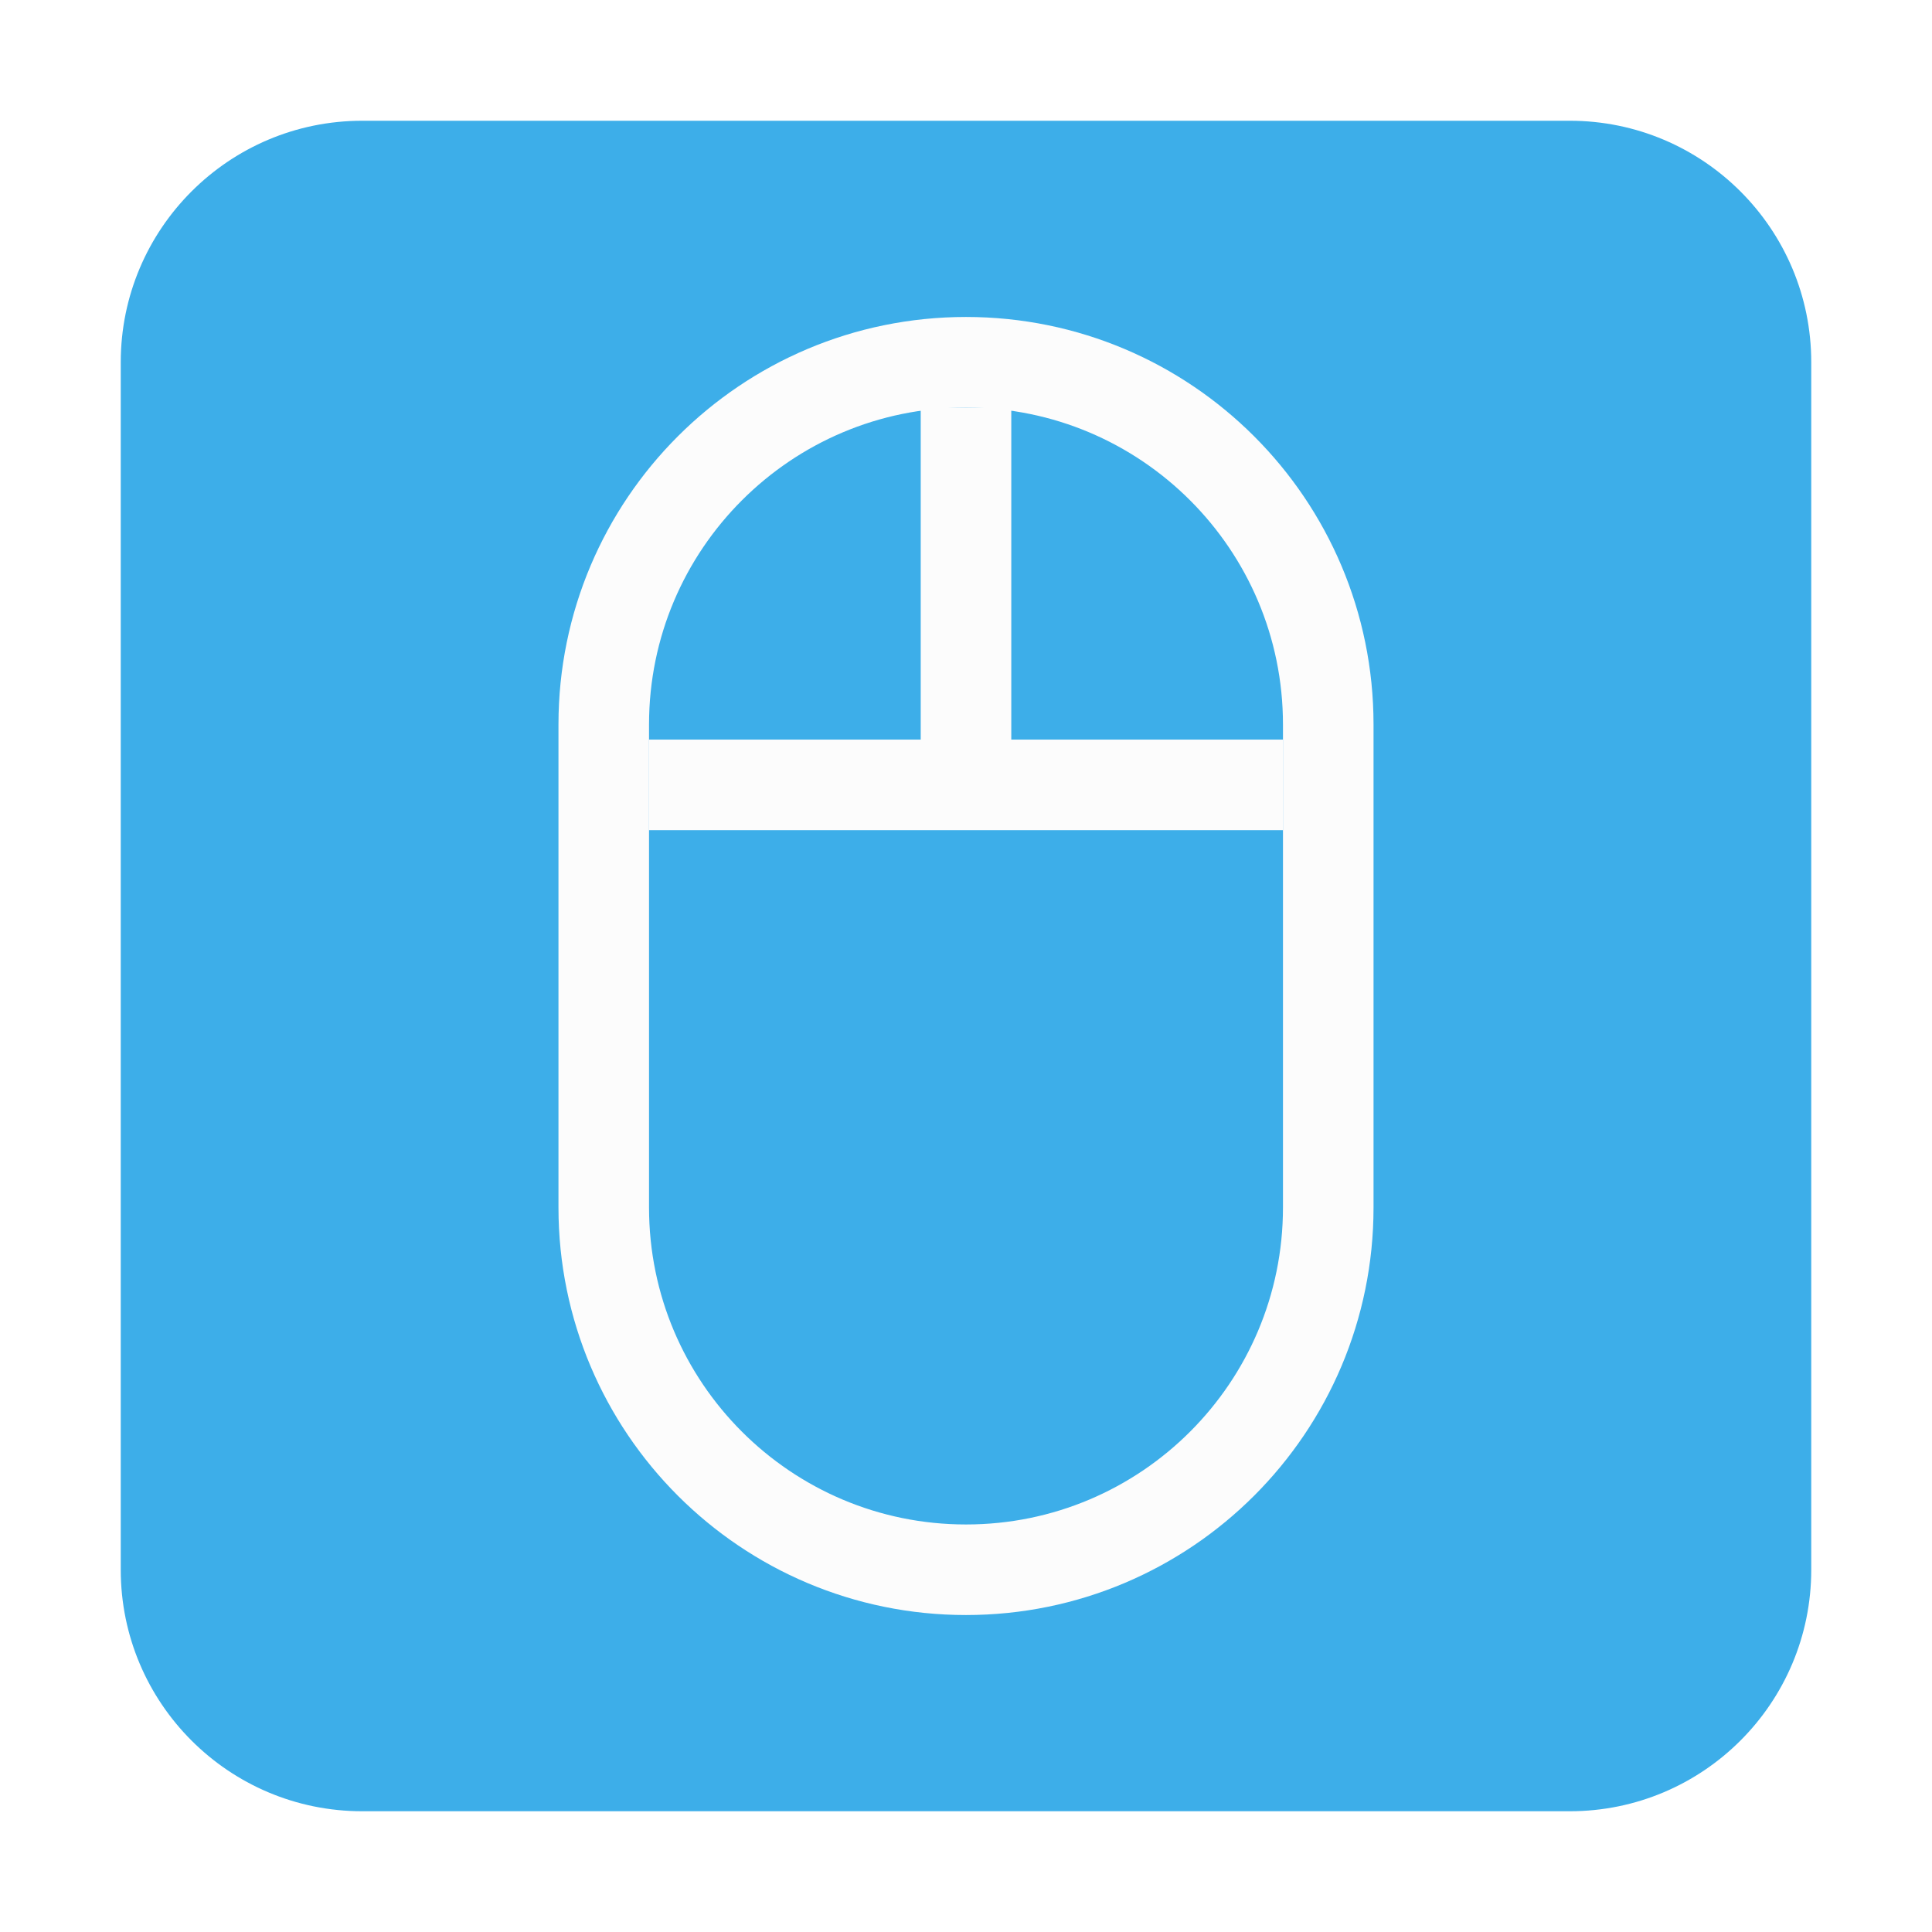
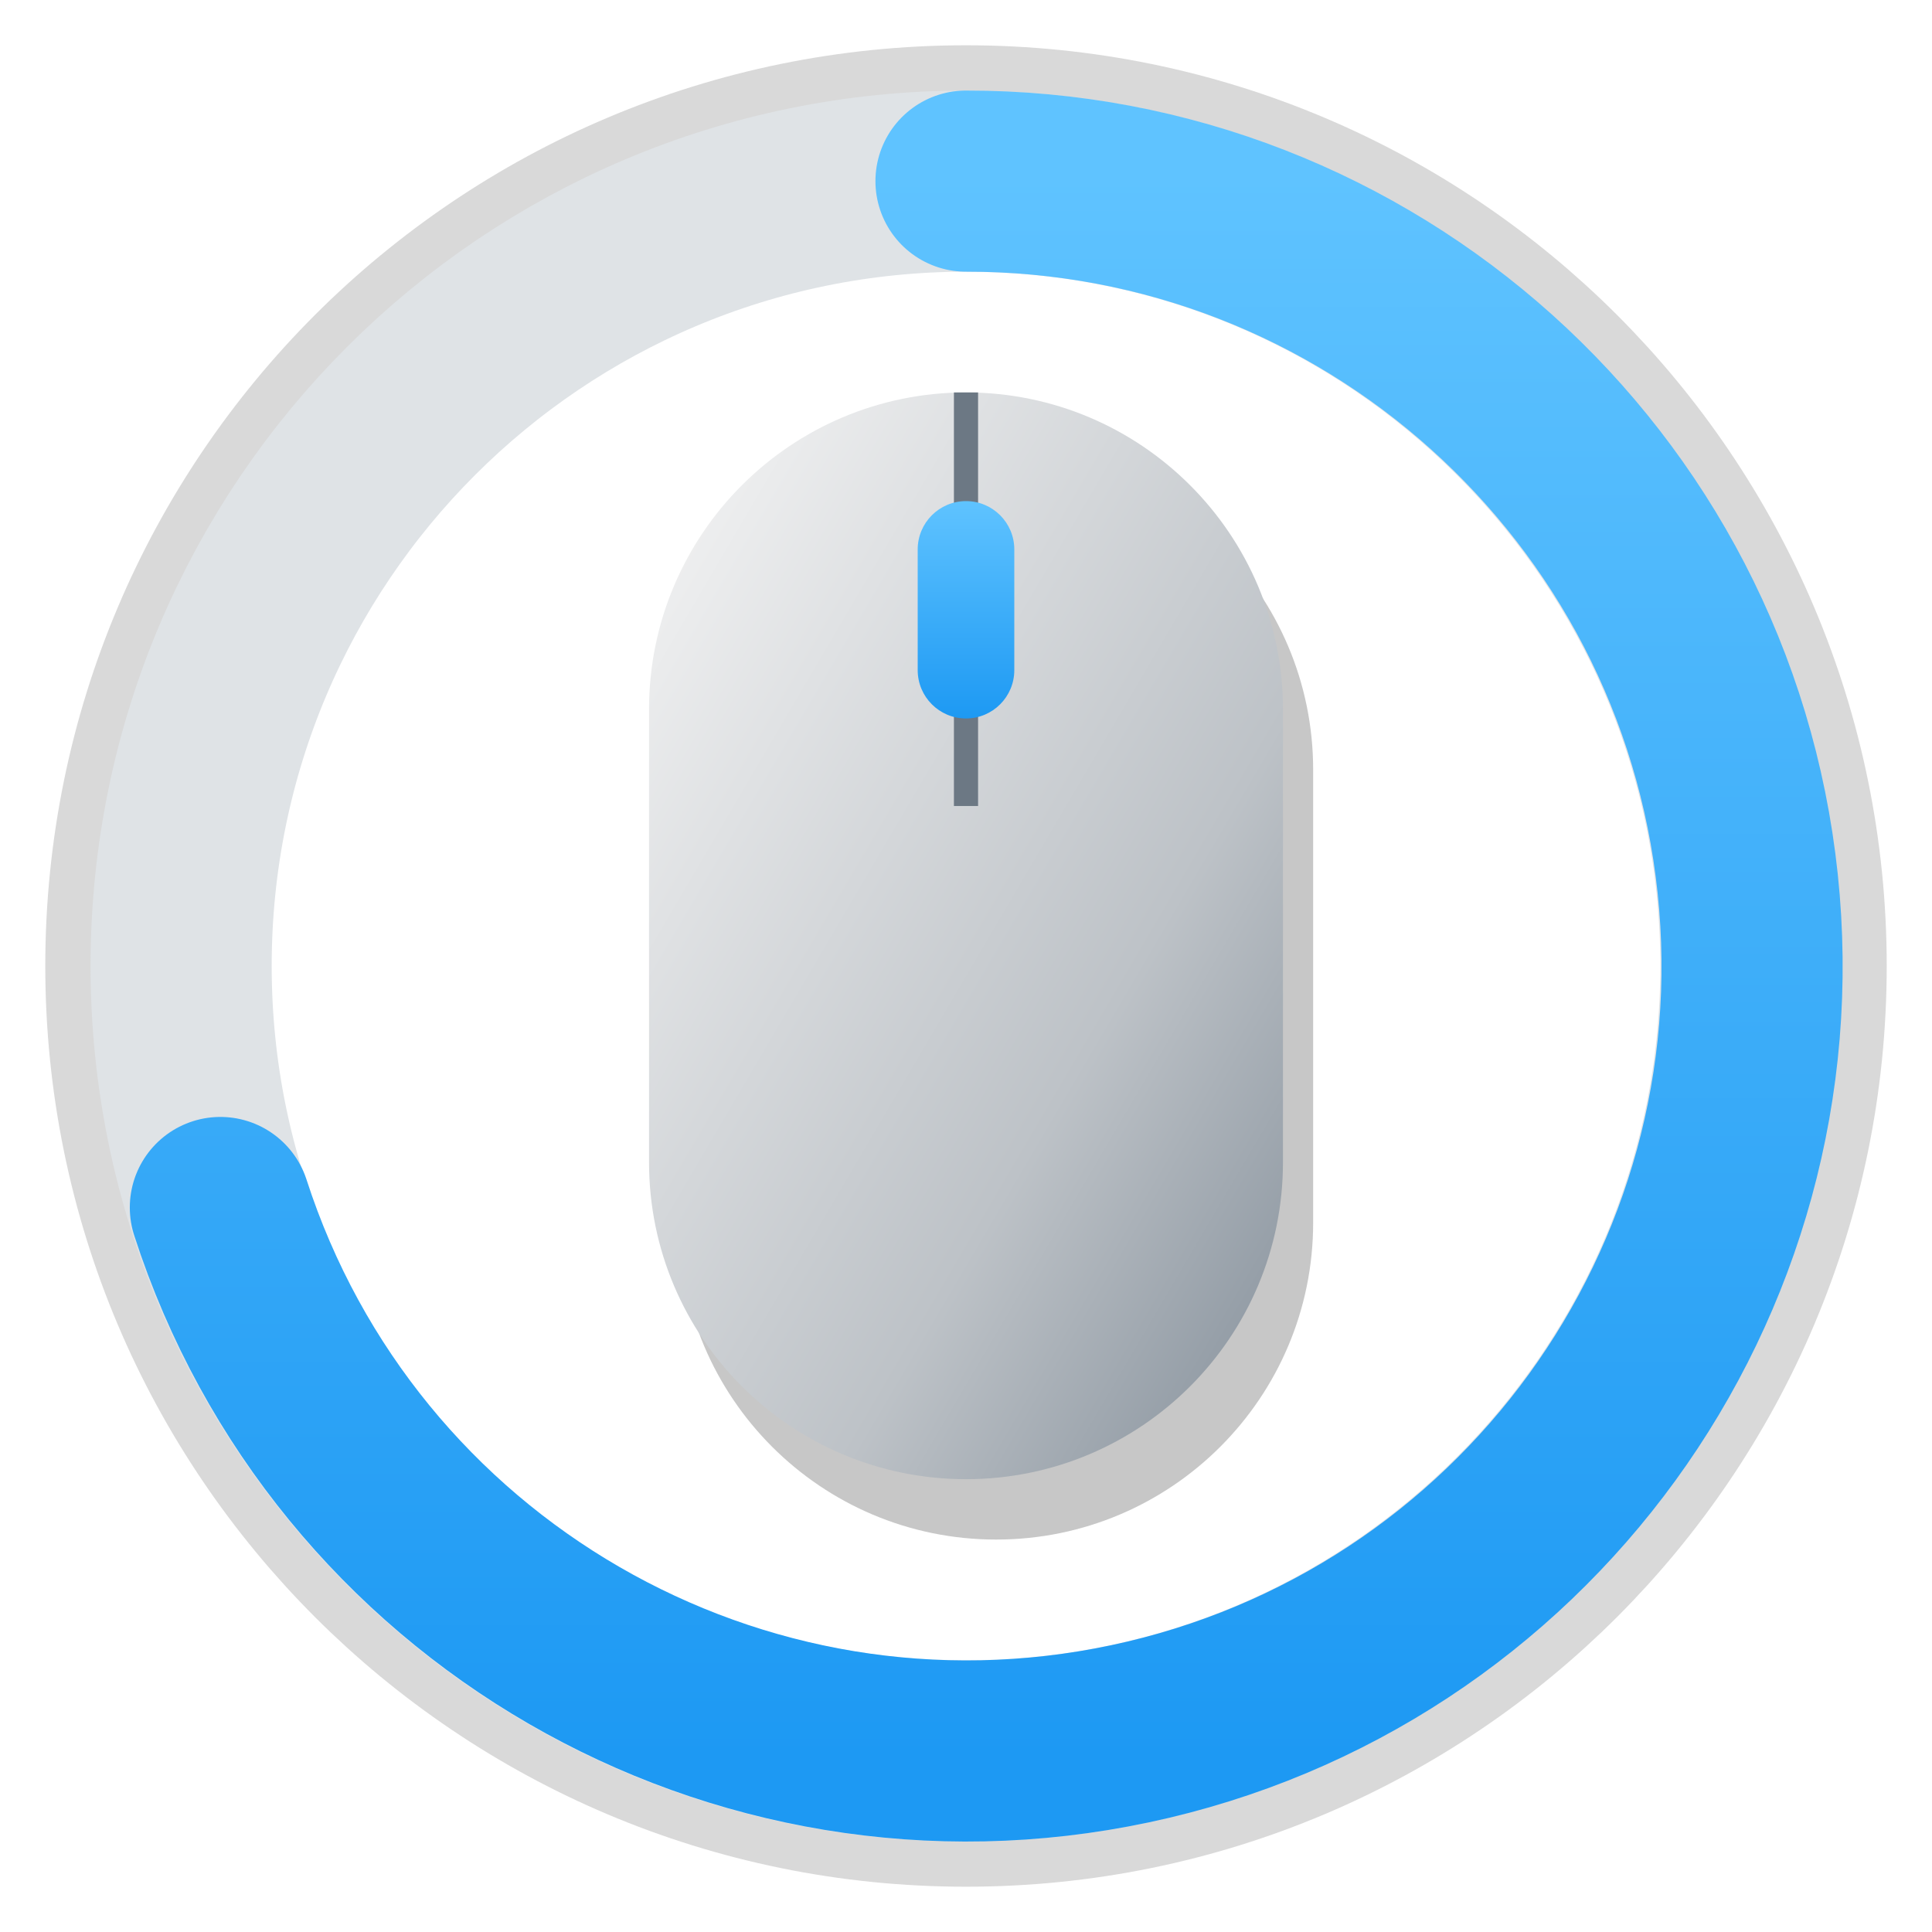
- <svg xmlns="http://www.w3.org/2000/svg" width="128" height="128" viewBox="0 0 128 128">
-   <rect x="8" y="8" width="112" height="112" rx="16" fill="#3daee9" />
-   <rect x="40" y="24" width="48" height="80" rx="24" fill="none" stroke="#fcfcfc" stroke-width="6" />
-   <line x1="64" y1="27" x2="64" y2="52" stroke="#fcfcfc" stroke-width="6" />
-   <line x1="43" y1="52" x2="85" y2="52" stroke="#fcfcfc" stroke-width="6" />
+ <svg xmlns="http://www.w3.org/2000/svg" width="64" height="64" viewBox="0 0 64 64">
+   <defs>
+     <linearGradient id="mouse" x1="1" y1="1" x2="0" y2="0">
+       <stop offset="0" stop-color="#848f9a" />
+       <stop offset=".35" stop-color="#bdc2c7" />
+       <stop offset="1" stop-color="#f6f6f6" />
+     </linearGradient>
+     <linearGradient id="blue" x1="0" y1="1" x2="0" y2="0">
+       <stop offset="0" stop-color="#1d99f3" />
+       <stop offset="1" stop-color="#5fc3ff" />
+     </linearGradient>
+   </defs>
+   <circle cx="32" cy="32" r="27" fill="none" stroke="#000" stroke-opacity=".15" stroke-width="7" />
+   <circle cx="32" cy="32" r="26" fill="none" stroke="#dfe3e6" stroke-width="6" />
+   <path d="M32 6a26 26 0 1 1 -24.7 34" fill="none" stroke="url(#blue)" stroke-width="6" stroke-linecap="round" />
+   <rect x="22.5" y="15" width="21" height="36" rx="10.5" fill="#000" opacity=".22" />
+   <rect x="21.5" y="13" width="21" height="36" rx="10.5" fill="url(#mouse)" />
+   <path d="M32.0 13v13.7" stroke="#6c7884" stroke-width=".8" />
+   <rect x="30.4" y="16.6" width="3.2" height="7.2" rx="1.6" fill="url(#blue)" />
</svg>
